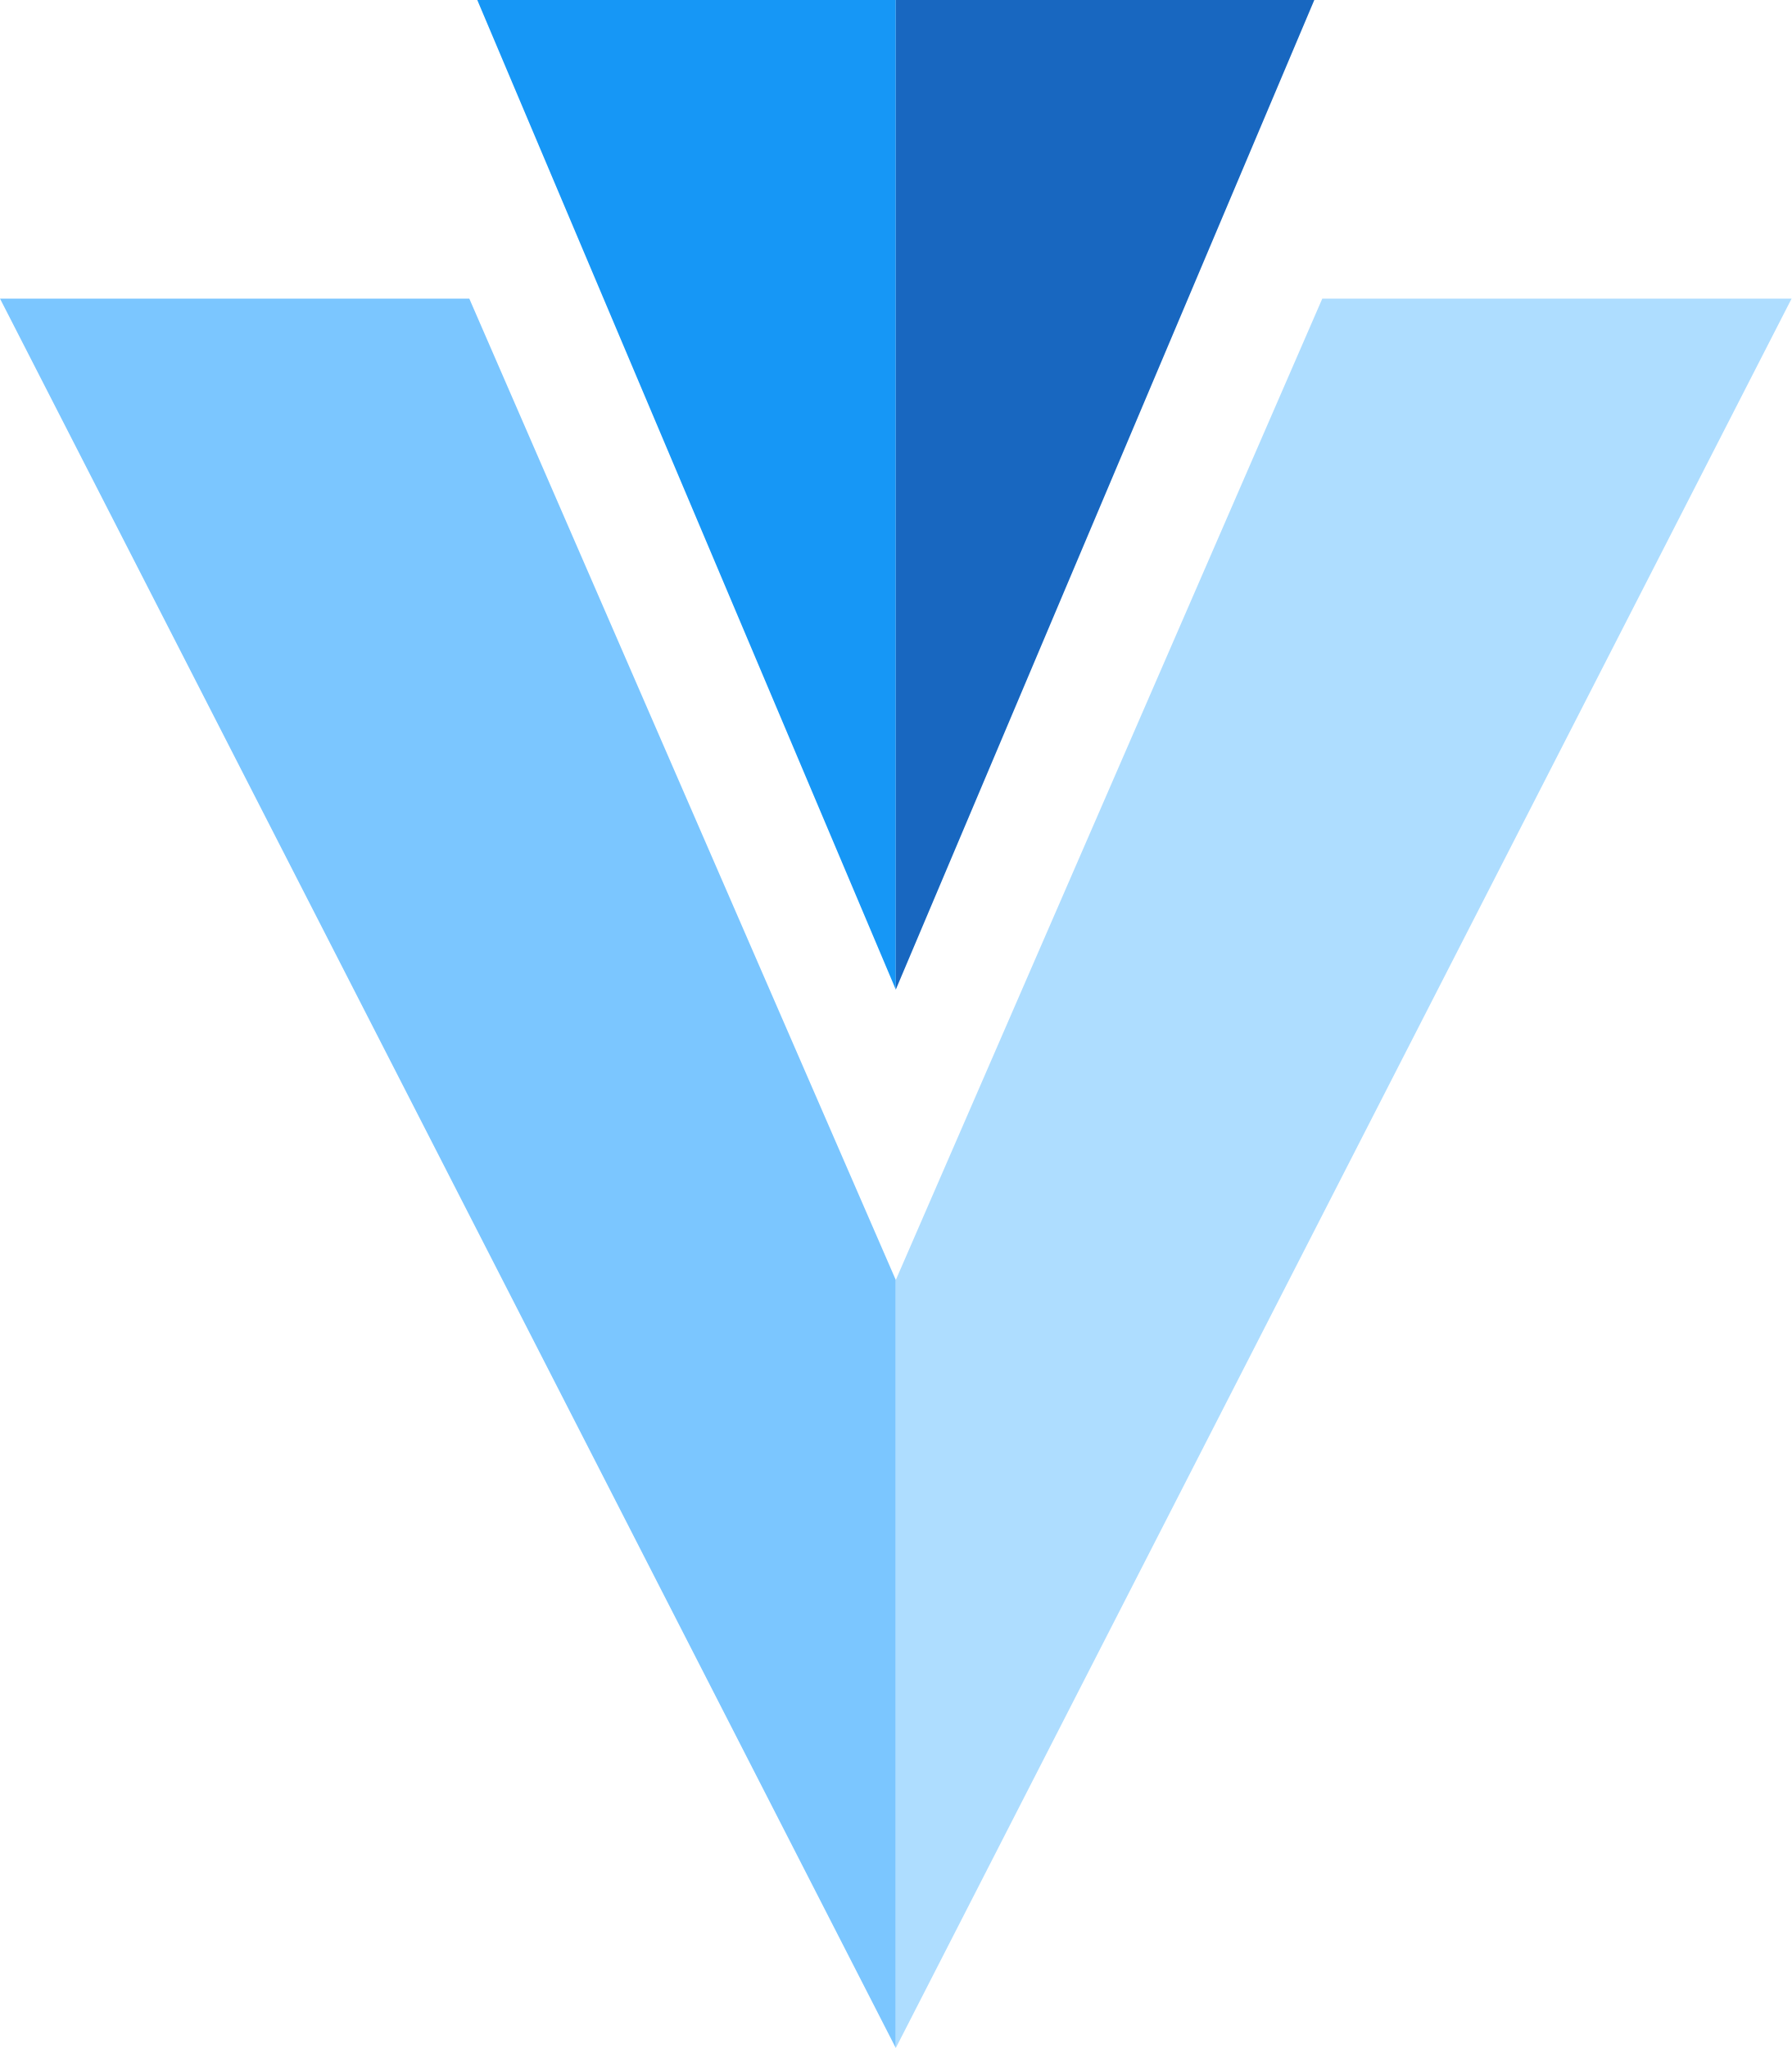
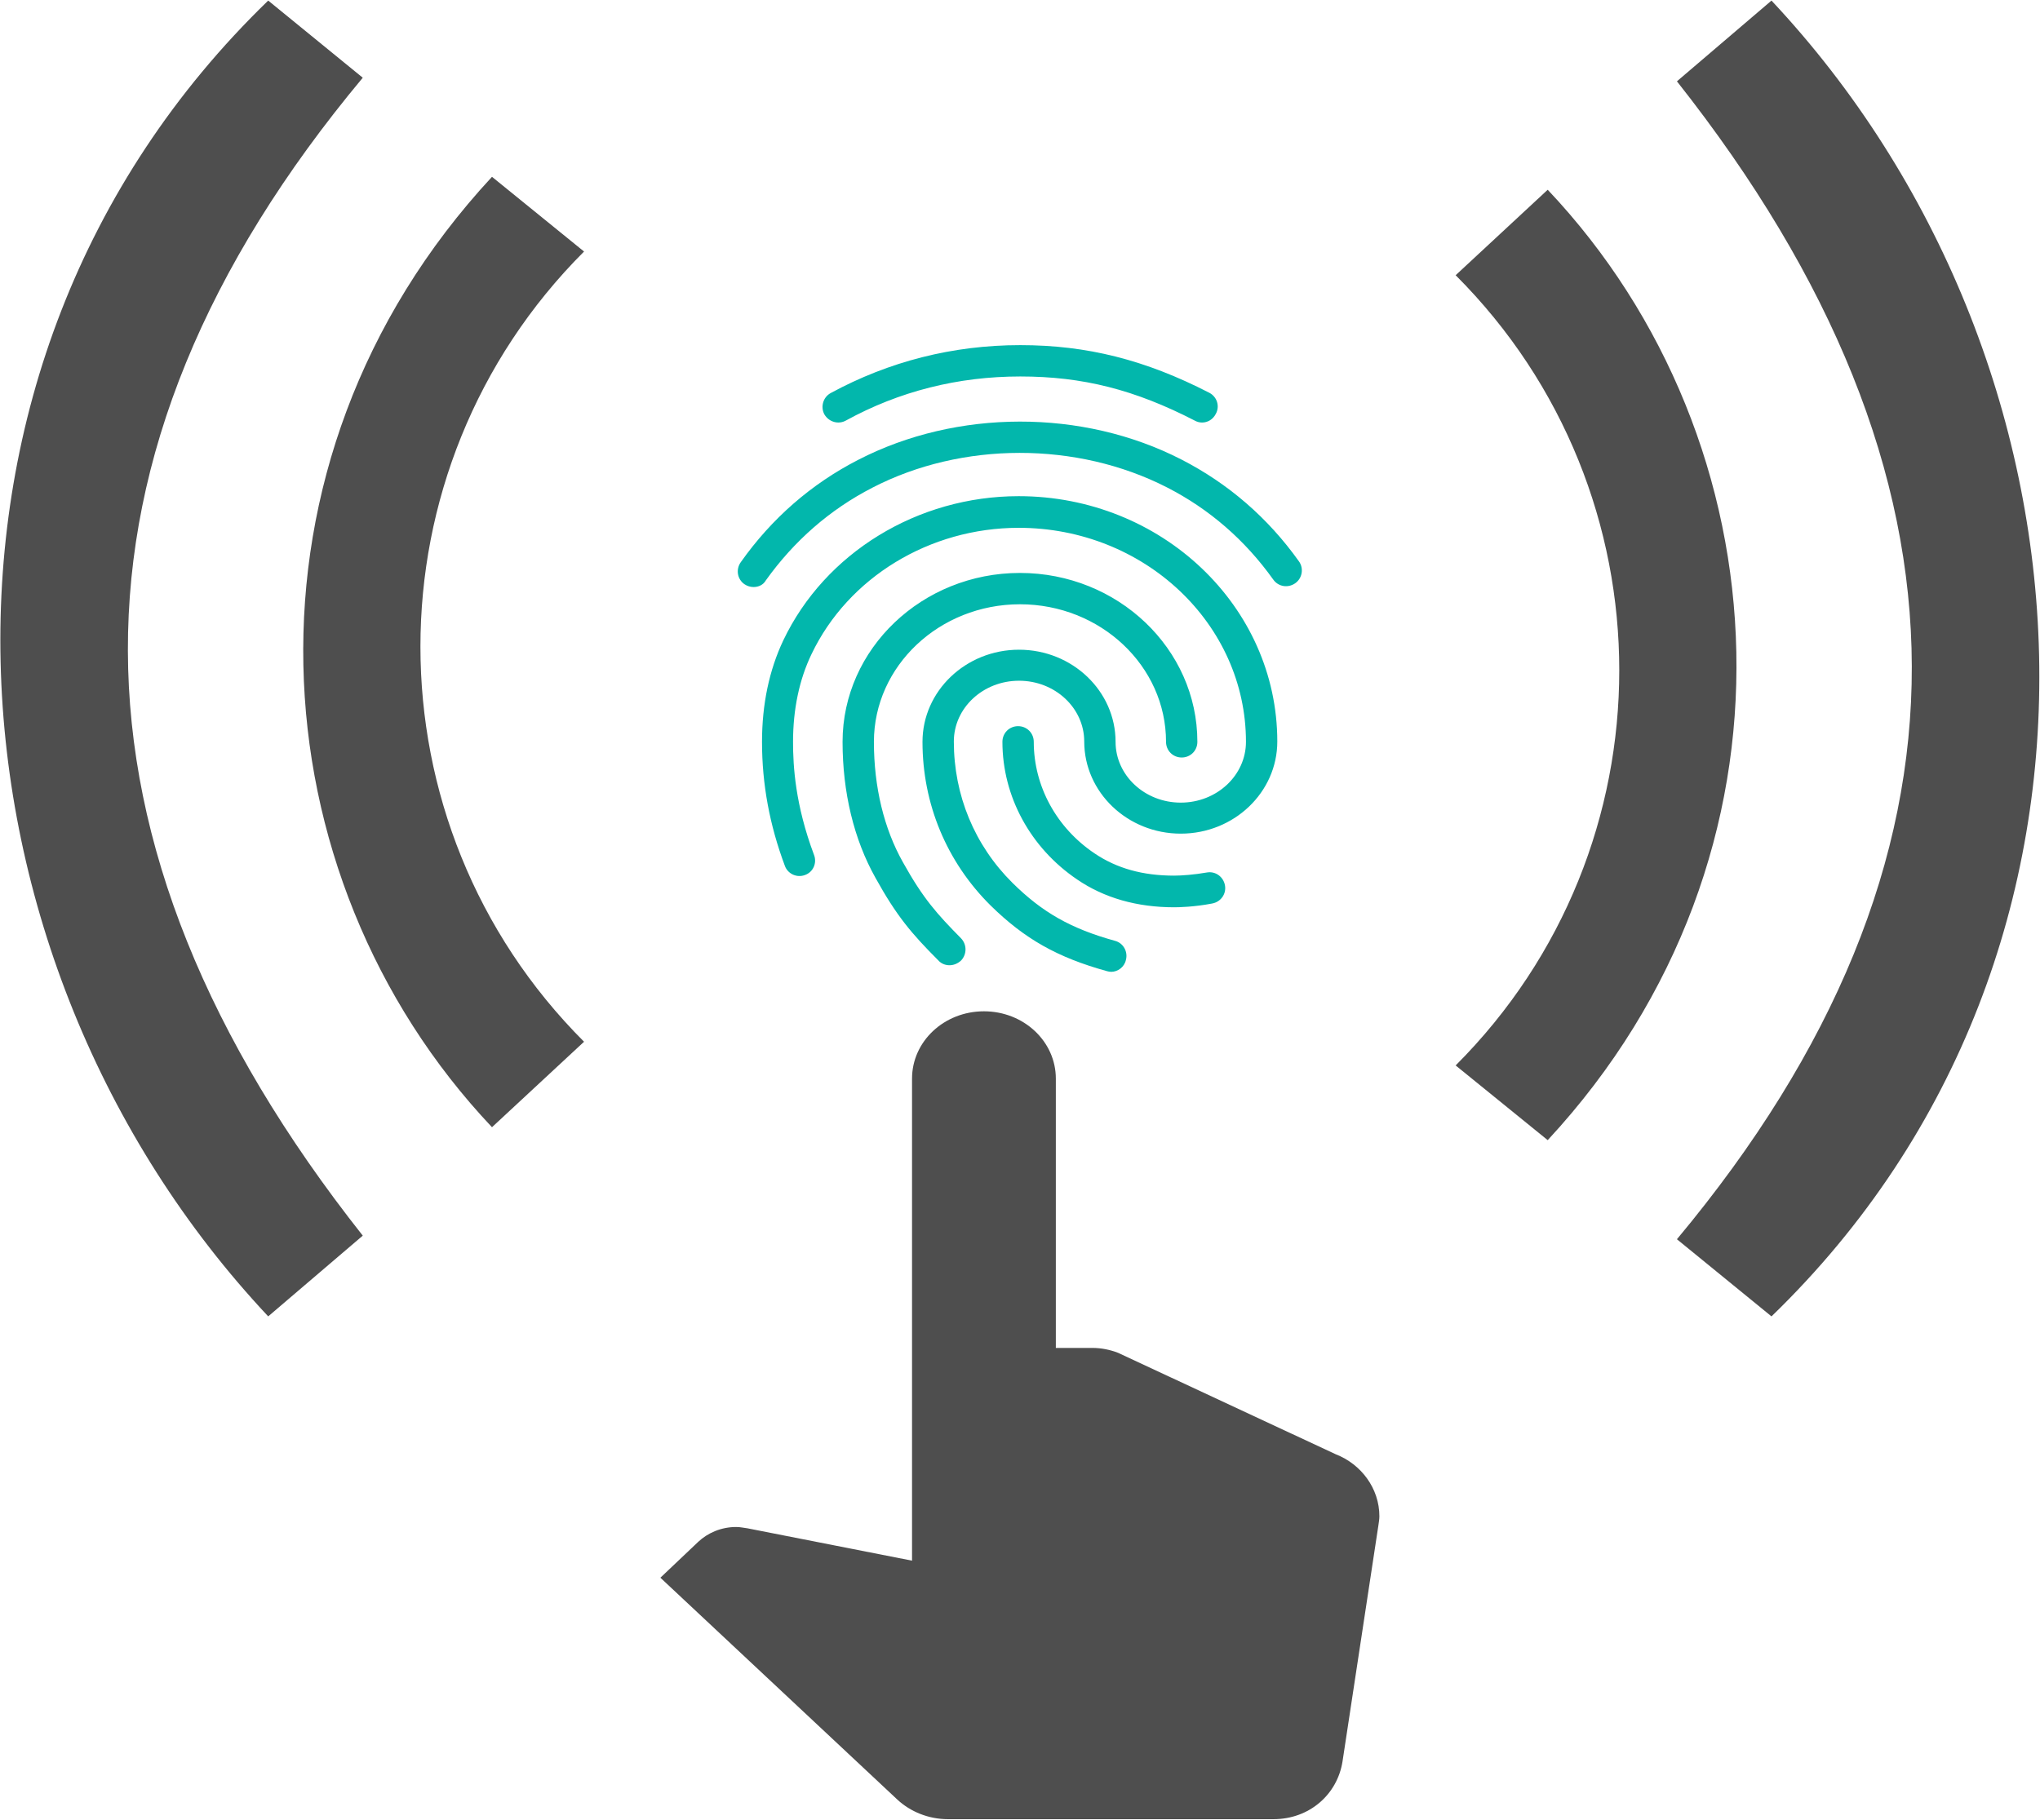
- <svg xmlns="http://www.w3.org/2000/svg" id="Layer_1" data-name="Layer 1" viewBox="0 0 87.5 100">
-   <defs>
-     <style>.cls-1{fill:#1697f6;}.cls-2{fill:#7bc6ff;}.cls-3{fill:#1867c0;}.cls-4{fill:#aeddff;}</style>
-   </defs>
-   <polyline class="cls-1" points="43.75 0 23.31 0 43.75 48.32" />
-   <polygon class="cls-2" points="43.75 62.5 43.75 100 0 14.58 22.92 14.58 43.75 62.5" />
-   <polyline class="cls-3" points="43.75 0 64.19 0 43.75 48.32" />
-   <polygon class="cls-4" points="64.58 14.58 87.5 14.58 43.75 100 43.75 62.5 64.58 14.58" />
+ <svg xmlns="http://www.w3.org/2000/svg" width="2001" height="1785" viewBox="0 0 2001 1785" fill="none">
+   <path d="M263.082 1291.56L355.832 1212.35C50.616 826.016 46.687 446.926 355.832 76.258L263.08 0.568C-108.532 360.255 -65.25 941.576 263.082 1291.56ZM482.586 1105.96L572.881 1022.1C358.894 808.116 358.894 460.775 572.881 246.788L482.586 173.482C222.36 454.175 249.437 859.277 482.586 1105.96Z" fill="#4E4E4E" />
+   <path d="M1737.62 0.572L1644.87 79.78C1950.09 466.119 1954.02 845.209 1644.87 1215.88L1737.62 1291.57C2109.23 931.879 2065.95 350.559 1737.62 0.572ZM1518.12 186.173L1427.82 270.033C1641.81 484.019 1641.81 831.36 1427.82 1045.35L1518.12 1118.65C1778.34 837.96 1751.27 432.858 1518.12 186.173Z" fill="#4E4E4E" />
+   <path d="M1179.1 414.567C1176.64 414.567 1174.18 413.952 1172.02 412.722C1113 382.286 1061.96 369.373 1000.78 369.373C939.905 369.373 882.106 383.823 829.533 412.722C822.155 416.719 812.931 413.952 808.627 406.574C804.63 399.195 807.397 389.664 814.776 385.668C871.96 354.616 934.679 338.629 1000.78 338.629C1066.26 338.629 1123.45 353.079 1186.17 385.36C1193.85 389.357 1196.62 398.58 1192.62 405.959C1189.86 411.493 1184.63 414.567 1179.1 414.567ZM739.145 575.974C736.071 575.974 732.996 575.052 730.229 573.207C723.158 568.288 721.621 558.757 726.54 551.686C756.977 508.644 795.714 474.826 841.831 451.153C938.368 401.347 1061.96 401.04 1158.8 450.845C1204.92 474.518 1243.66 508.029 1274.1 550.764C1279.01 557.527 1277.48 567.366 1270.41 572.285C1263.33 577.204 1253.8 575.667 1248.88 568.595C1221.21 529.858 1186.17 499.421 1144.66 478.207C1056.43 433.014 943.594 433.014 855.666 478.515C813.854 500.036 778.805 530.78 751.135 569.518C748.676 573.822 744.064 575.974 739.145 575.974ZM931.297 947.056C927.3 947.056 923.303 945.519 920.536 942.445C893.789 915.697 879.339 898.48 858.74 861.28C837.527 823.465 826.459 777.348 826.459 727.85C826.459 636.54 904.549 562.139 1000.47 562.139C1096.39 562.139 1174.48 636.54 1174.48 727.85C1174.48 736.459 1167.72 743.222 1159.11 743.222C1150.5 743.222 1143.74 736.459 1143.74 727.85C1143.74 653.449 1079.48 592.883 1000.47 592.883C921.458 592.883 857.203 653.449 857.203 727.85C857.203 772.122 867.041 813.012 885.795 846.215C905.471 881.571 918.999 896.636 942.672 920.616C948.513 926.765 948.513 936.296 942.672 942.445C939.29 945.519 935.293 947.056 931.297 947.056ZM1151.73 890.18C1115.15 890.18 1082.87 880.956 1056.43 862.817C1010.62 831.766 983.254 781.345 983.254 727.85C983.254 719.242 990.018 712.478 998.627 712.478C1007.23 712.478 1014 719.242 1014 727.85C1014 771.2 1036.13 812.089 1073.64 837.3C1095.47 852.057 1120.99 859.128 1151.73 859.128C1159.11 859.128 1171.41 858.206 1183.71 856.053C1192.01 854.516 1200 860.05 1201.54 868.659C1203.08 876.96 1197.54 884.953 1188.93 886.49C1171.41 889.872 1156.04 890.18 1151.73 890.18ZM1089.94 953.513C1088.71 953.513 1087.17 953.205 1085.94 952.898C1037.06 939.37 1005.08 921.231 971.572 888.335C928.53 845.6 904.857 788.724 904.857 727.85C904.857 678.045 947.284 637.462 999.549 637.462C1051.81 637.462 1094.24 678.045 1094.24 727.85C1094.24 760.747 1122.83 787.494 1158.19 787.494C1193.55 787.494 1222.14 760.747 1222.14 727.85C1222.14 611.945 1122.22 517.867 999.241 517.867C911.928 517.867 831.993 566.443 796.022 641.767C784.032 666.669 777.883 695.876 777.883 727.85C777.883 751.831 780.035 789.646 798.481 838.837C801.556 846.83 797.559 855.746 789.566 858.513C781.572 861.587 772.656 857.283 769.889 849.597C754.825 809.322 747.446 769.355 747.446 727.85C747.446 690.957 754.517 657.446 768.352 628.239C809.242 542.463 899.938 486.816 999.241 486.816C1139.13 486.816 1252.88 594.728 1252.88 727.543C1252.88 777.348 1210.45 817.931 1158.19 817.931C1105.92 817.931 1063.5 777.348 1063.5 727.543C1063.5 694.647 1034.9 667.899 999.549 667.899C964.193 667.899 935.601 694.647 935.601 727.543C935.601 780.115 955.892 829.306 993.093 866.199C1022.3 895.099 1050.28 911.086 1093.63 923.076C1101.93 925.228 1106.54 933.836 1104.39 941.83C1102.85 948.901 1096.39 953.513 1089.94 953.513Z" fill="#02B7AC" />
+   <path d="M1310.23 1426.87L1096.77 1327.35C1088.78 1324.27 1080.32 1322.51 1071.38 1322.51H1035.65V1058.29C1035.65 1021.74 1004.15 992.24 965.125 992.24C926.101 992.24 894.6 1021.74 894.6 1058.29V1531.24L733.332 1499.53C729.571 1499.09 726.28 1498.21 722.048 1498.21C707.473 1498.21 694.308 1503.94 684.905 1512.74L647.762 1547.97L880.025 1765.51C892.719 1777.4 910.586 1784.89 929.862 1784.89H1249.11C1284.37 1784.89 1311.64 1760.67 1316.81 1728.52L1352.07 1496.45C1352.54 1493.37 1353.01 1490.29 1353.01 1487.64C1353.01 1460.34 1335.15 1436.56 1310.23 1426.87Z" fill="#4E4E4E" />
</svg>
